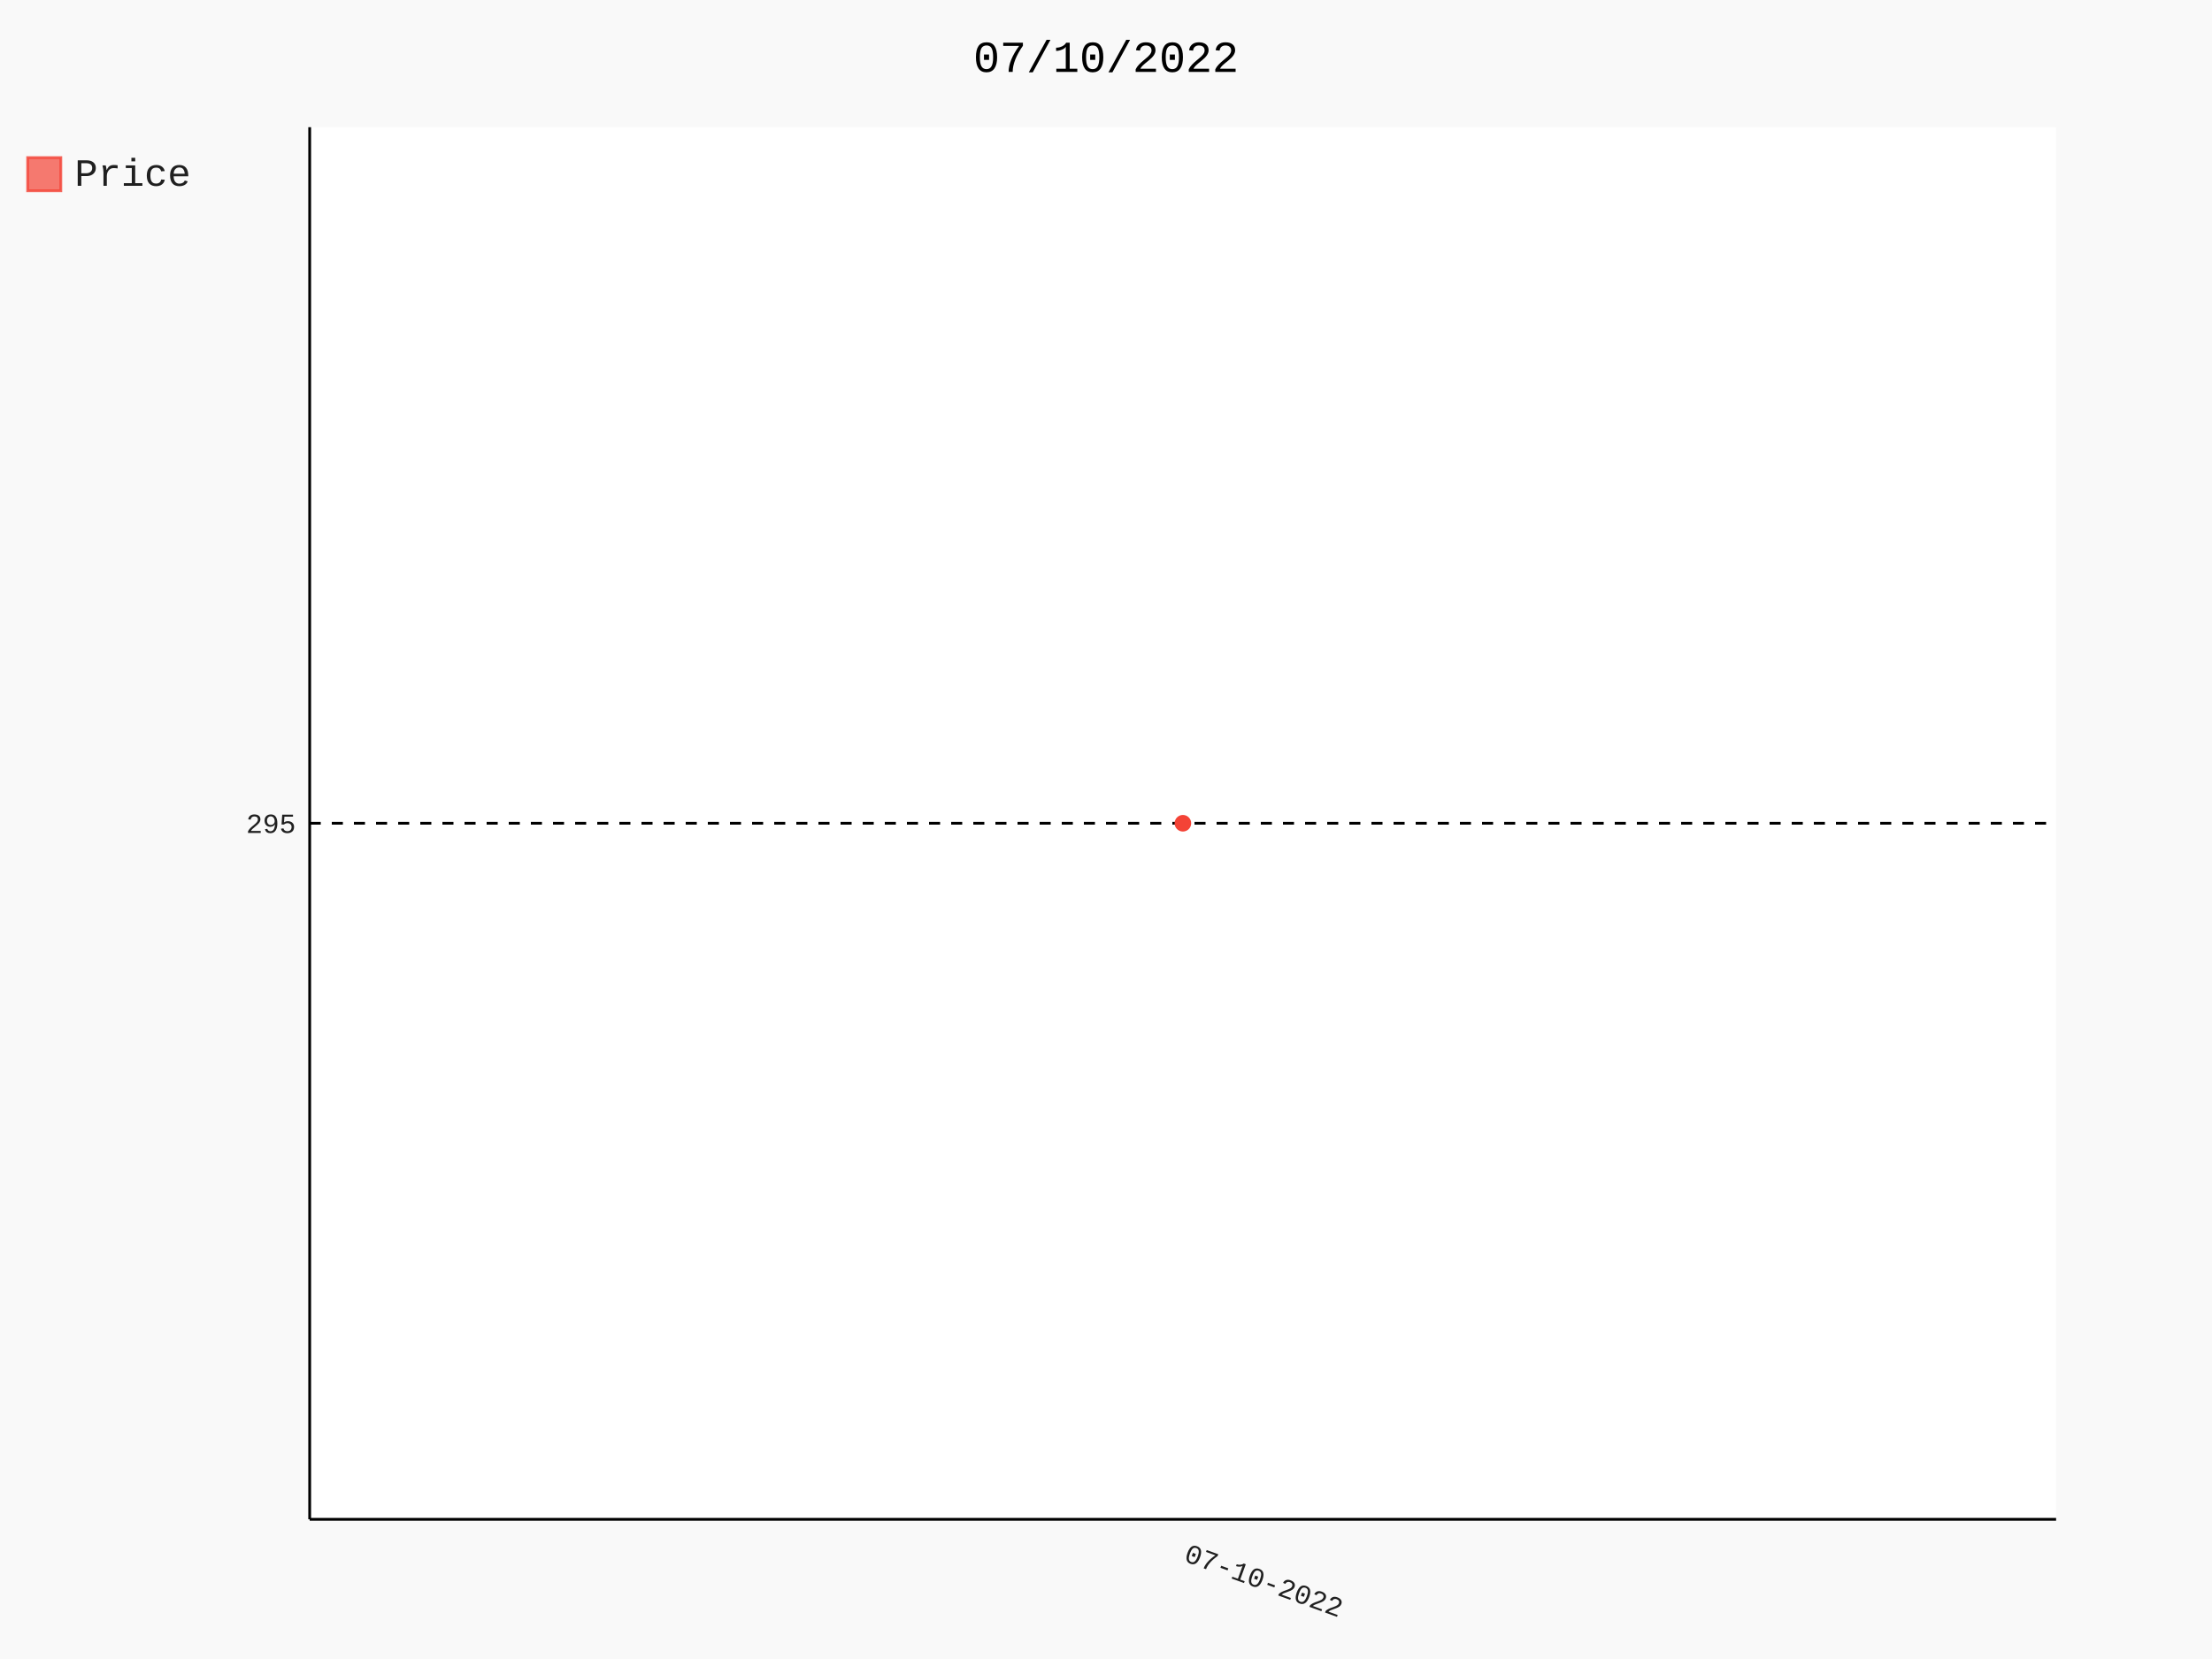
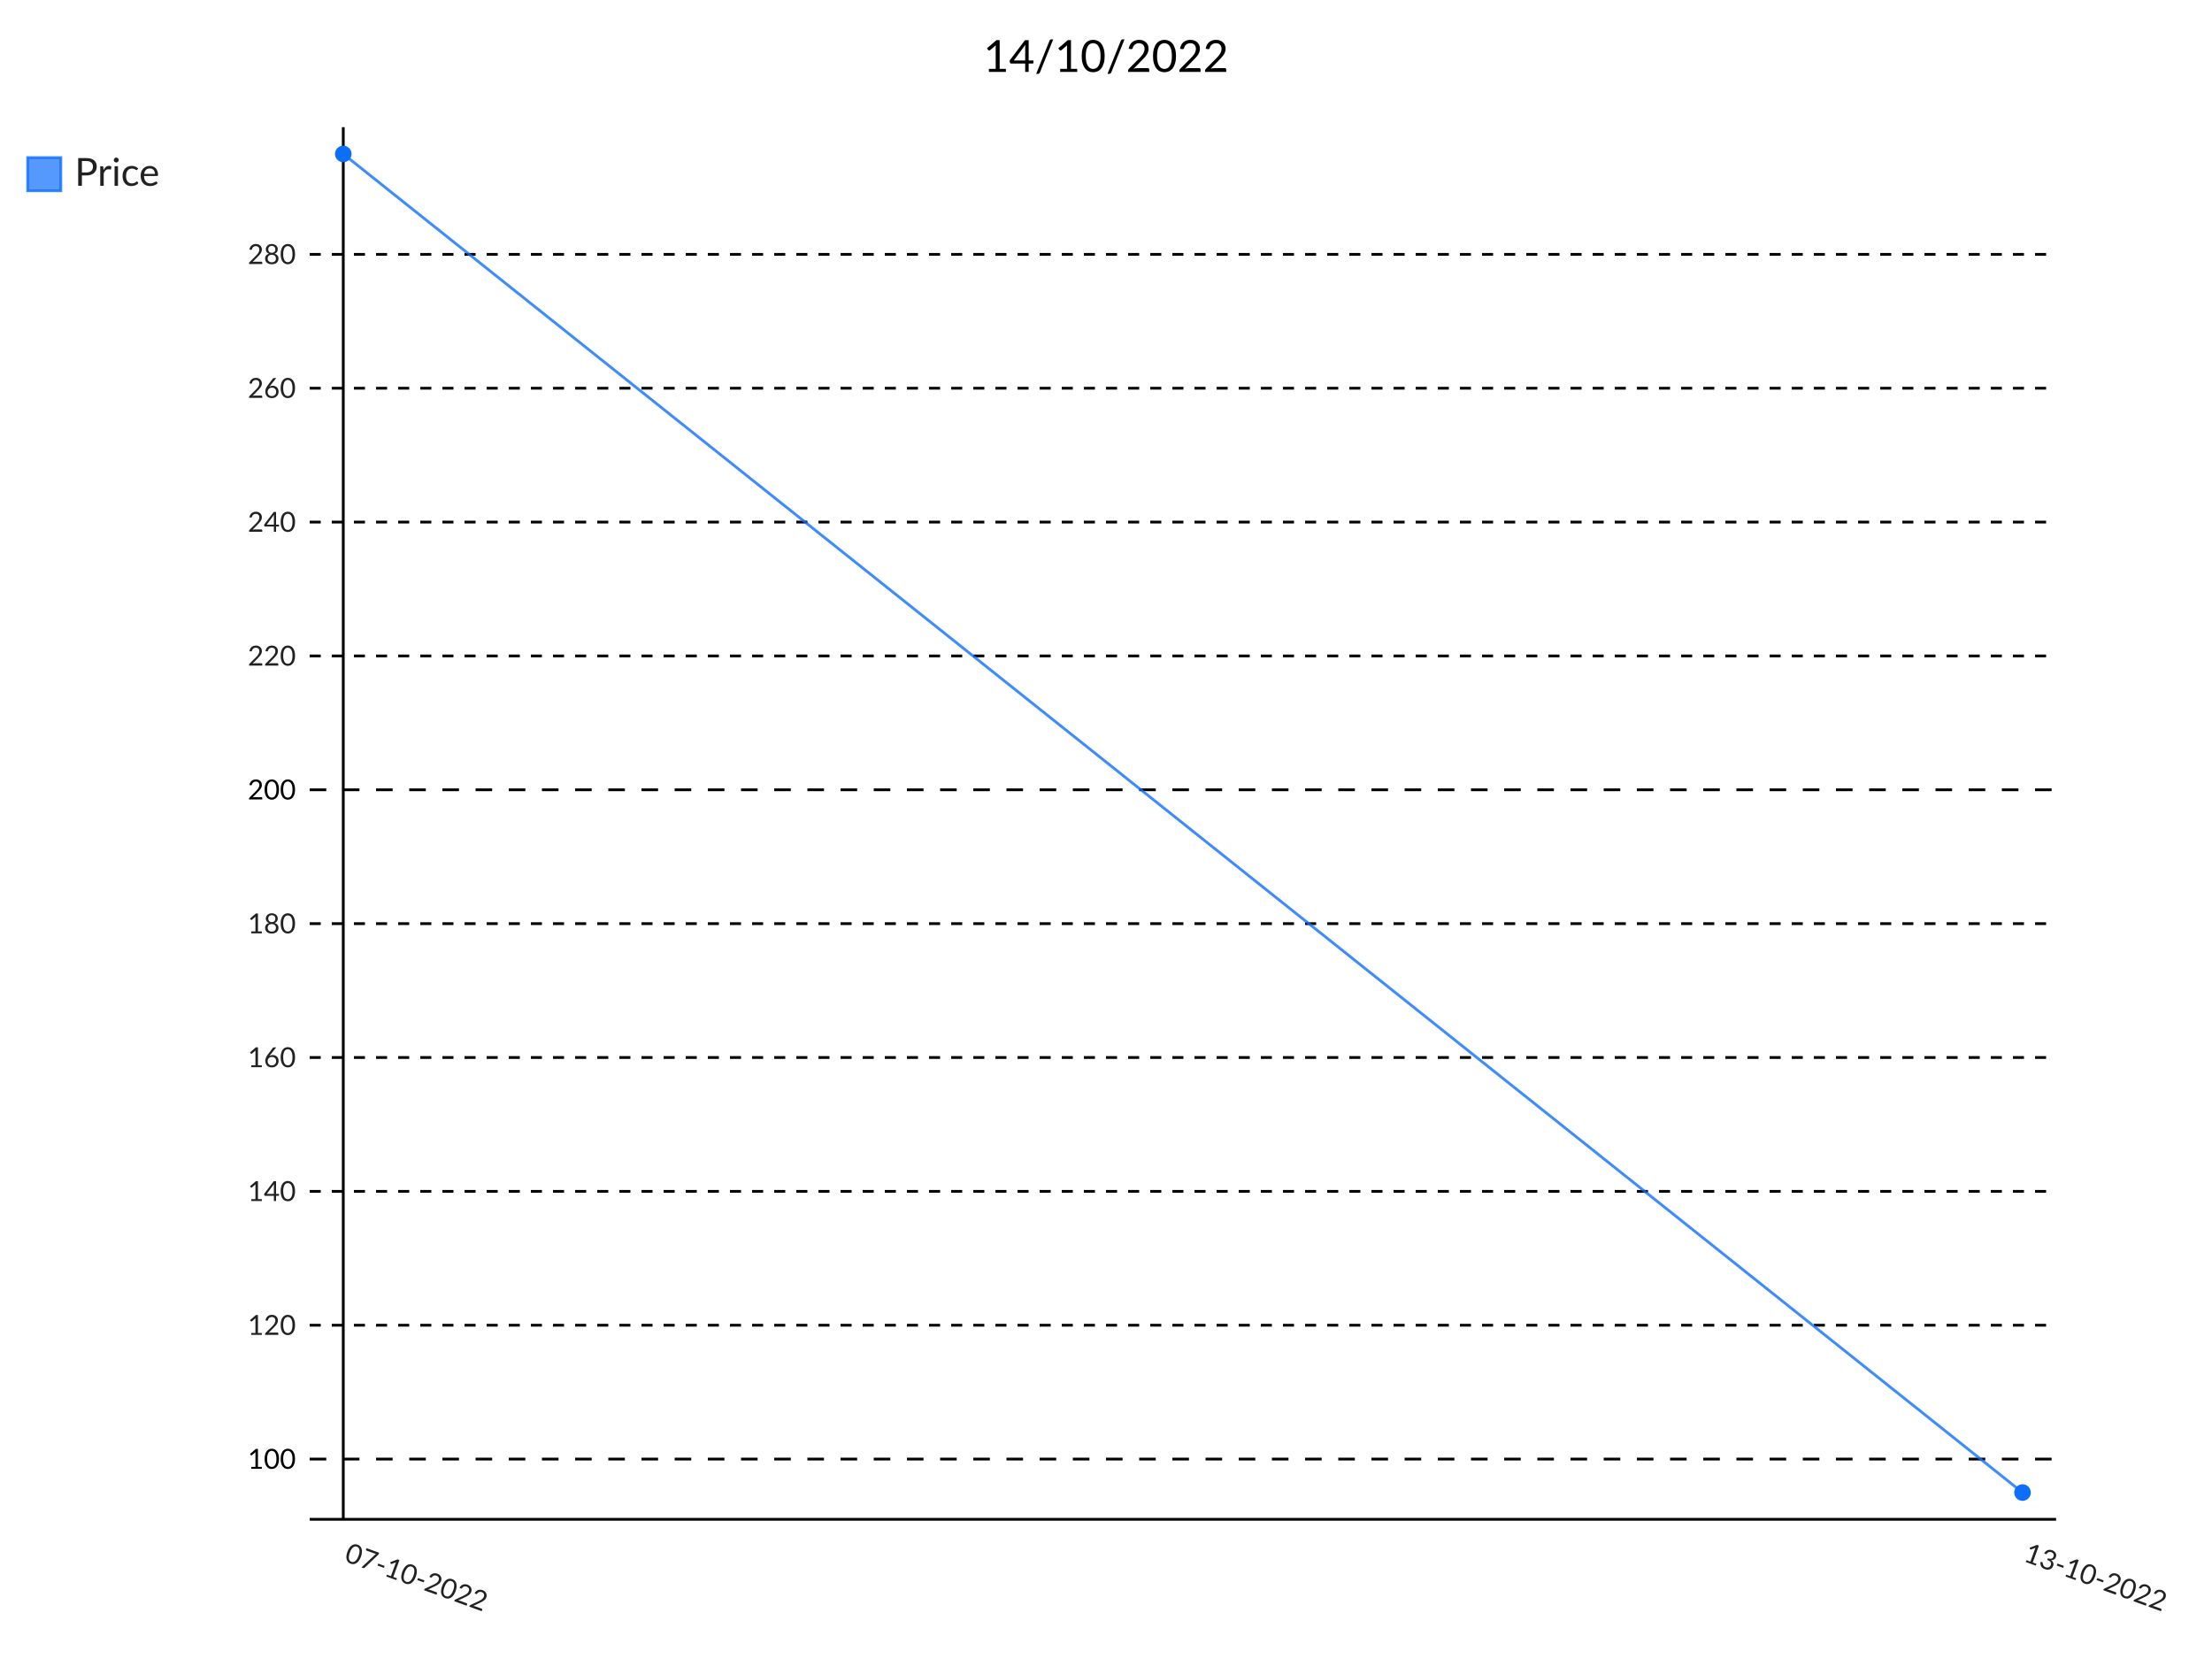
- <svg xmlns="http://www.w3.org/2000/svg" id="chart-04f07f0d-930f-4d4b-8d80-61f98ab92151" class="pygal-chart" viewBox="0 0 800 600">
+ <svg xmlns="http://www.w3.org/2000/svg" id="chart-ac46dd94-bdf7-42dc-b608-1374817da853" class="pygal-chart" viewBox="0 0 800 600">
  <defs>
-     <style type="text/css">#chart-04f07f0d-930f-4d4b-8d80-61f98ab92151{-webkit-user-select:none;-webkit-font-smoothing:antialiased;font-family:Consolas,"Liberation Mono",Menlo,Courier,monospace}#chart-04f07f0d-930f-4d4b-8d80-61f98ab92151 .title{font-family:Consolas,"Liberation Mono",Menlo,Courier,monospace;font-size:16px}#chart-04f07f0d-930f-4d4b-8d80-61f98ab92151 .legends .legend text{font-family:Consolas,"Liberation Mono",Menlo,Courier,monospace;font-size:14px}#chart-04f07f0d-930f-4d4b-8d80-61f98ab92151 .axis text{font-family:Consolas,"Liberation Mono",Menlo,Courier,monospace;font-size:10px}#chart-04f07f0d-930f-4d4b-8d80-61f98ab92151 .axis text.major{font-family:Consolas,"Liberation Mono",Menlo,Courier,monospace;font-size:10px}#chart-04f07f0d-930f-4d4b-8d80-61f98ab92151 .text-overlay text.value{font-family:Consolas,"Liberation Mono",Menlo,Courier,monospace;font-size:16px}#chart-04f07f0d-930f-4d4b-8d80-61f98ab92151 .text-overlay text.label{font-family:Consolas,"Liberation Mono",Menlo,Courier,monospace;font-size:10px}#chart-04f07f0d-930f-4d4b-8d80-61f98ab92151 .tooltip{font-family:Consolas,"Liberation Mono",Menlo,Courier,monospace;font-size:14px}#chart-04f07f0d-930f-4d4b-8d80-61f98ab92151 text.no_data{font-family:Consolas,"Liberation Mono",Menlo,Courier,monospace;font-size:64px}
- #chart-04f07f0d-930f-4d4b-8d80-61f98ab92151{background-color:rgba(249,249,249,1)}#chart-04f07f0d-930f-4d4b-8d80-61f98ab92151 path,#chart-04f07f0d-930f-4d4b-8d80-61f98ab92151 line,#chart-04f07f0d-930f-4d4b-8d80-61f98ab92151 rect,#chart-04f07f0d-930f-4d4b-8d80-61f98ab92151 circle{-webkit-transition:150ms;-moz-transition:150ms;transition:150ms}#chart-04f07f0d-930f-4d4b-8d80-61f98ab92151 .graph &gt; .background{fill:rgba(249,249,249,1)}#chart-04f07f0d-930f-4d4b-8d80-61f98ab92151 .plot &gt; .background{fill:rgba(255,255,255,1)}#chart-04f07f0d-930f-4d4b-8d80-61f98ab92151 .graph{fill:rgba(0,0,0,.87)}#chart-04f07f0d-930f-4d4b-8d80-61f98ab92151 text.no_data{fill:rgba(0,0,0,1)}#chart-04f07f0d-930f-4d4b-8d80-61f98ab92151 .title{fill:rgba(0,0,0,1)}#chart-04f07f0d-930f-4d4b-8d80-61f98ab92151 .legends .legend text{fill:rgba(0,0,0,.87)}#chart-04f07f0d-930f-4d4b-8d80-61f98ab92151 .legends .legend:hover text{fill:rgba(0,0,0,1)}#chart-04f07f0d-930f-4d4b-8d80-61f98ab92151 .axis .line{stroke:rgba(0,0,0,1)}#chart-04f07f0d-930f-4d4b-8d80-61f98ab92151 .axis .guide.line{stroke:rgba(0,0,0,.54)}#chart-04f07f0d-930f-4d4b-8d80-61f98ab92151 .axis .major.line{stroke:rgba(0,0,0,.87)}#chart-04f07f0d-930f-4d4b-8d80-61f98ab92151 .axis text.major{fill:rgba(0,0,0,1)}#chart-04f07f0d-930f-4d4b-8d80-61f98ab92151 .axis.y .guides:hover .guide.line,#chart-04f07f0d-930f-4d4b-8d80-61f98ab92151 .line-graph .axis.x .guides:hover .guide.line,#chart-04f07f0d-930f-4d4b-8d80-61f98ab92151 .stackedline-graph .axis.x .guides:hover .guide.line,#chart-04f07f0d-930f-4d4b-8d80-61f98ab92151 .xy-graph .axis.x .guides:hover .guide.line{stroke:rgba(0,0,0,1)}#chart-04f07f0d-930f-4d4b-8d80-61f98ab92151 .axis .guides:hover text{fill:rgba(0,0,0,1)}#chart-04f07f0d-930f-4d4b-8d80-61f98ab92151 .reactive{fill-opacity:.7;stroke-opacity:.8;stroke-width:1}#chart-04f07f0d-930f-4d4b-8d80-61f98ab92151 .ci{stroke:rgba(0,0,0,.87)}#chart-04f07f0d-930f-4d4b-8d80-61f98ab92151 .reactive.active,#chart-04f07f0d-930f-4d4b-8d80-61f98ab92151 .active .reactive{fill-opacity:.8;stroke-opacity:.9;stroke-width:4}#chart-04f07f0d-930f-4d4b-8d80-61f98ab92151 .ci .reactive.active{stroke-width:1.5}#chart-04f07f0d-930f-4d4b-8d80-61f98ab92151 .series text{fill:rgba(0,0,0,1)}#chart-04f07f0d-930f-4d4b-8d80-61f98ab92151 .tooltip rect{fill:rgba(255,255,255,1);stroke:rgba(0,0,0,1);-webkit-transition:opacity 150ms;-moz-transition:opacity 150ms;transition:opacity 150ms}#chart-04f07f0d-930f-4d4b-8d80-61f98ab92151 .tooltip .label{fill:rgba(0,0,0,.87)}#chart-04f07f0d-930f-4d4b-8d80-61f98ab92151 .tooltip .label{fill:rgba(0,0,0,.87)}#chart-04f07f0d-930f-4d4b-8d80-61f98ab92151 .tooltip .legend{font-size:.8em;fill:rgba(0,0,0,.54)}#chart-04f07f0d-930f-4d4b-8d80-61f98ab92151 .tooltip .x_label{font-size:.6em;fill:rgba(0,0,0,1)}#chart-04f07f0d-930f-4d4b-8d80-61f98ab92151 .tooltip .xlink{font-size:.5em;text-decoration:underline}#chart-04f07f0d-930f-4d4b-8d80-61f98ab92151 .tooltip .value{font-size:1.5em}#chart-04f07f0d-930f-4d4b-8d80-61f98ab92151 .bound{font-size:.5em}#chart-04f07f0d-930f-4d4b-8d80-61f98ab92151 .max-value{font-size:.75em;fill:rgba(0,0,0,.54)}#chart-04f07f0d-930f-4d4b-8d80-61f98ab92151 .map-element{fill:rgba(255,255,255,1);stroke:rgba(0,0,0,.54) !important}#chart-04f07f0d-930f-4d4b-8d80-61f98ab92151 .map-element .reactive{fill-opacity:inherit;stroke-opacity:inherit}#chart-04f07f0d-930f-4d4b-8d80-61f98ab92151 .color-0,#chart-04f07f0d-930f-4d4b-8d80-61f98ab92151 .color-0 a:visited{stroke:#F44336;fill:#F44336}#chart-04f07f0d-930f-4d4b-8d80-61f98ab92151 .text-overlay .color-0 text{fill:black}
- #chart-04f07f0d-930f-4d4b-8d80-61f98ab92151 text.no_data{text-anchor:middle}#chart-04f07f0d-930f-4d4b-8d80-61f98ab92151 .guide.line{fill:none}#chart-04f07f0d-930f-4d4b-8d80-61f98ab92151 .centered{text-anchor:middle}#chart-04f07f0d-930f-4d4b-8d80-61f98ab92151 .title{text-anchor:middle}#chart-04f07f0d-930f-4d4b-8d80-61f98ab92151 .legends .legend text{fill-opacity:1}#chart-04f07f0d-930f-4d4b-8d80-61f98ab92151 .axis.x text{text-anchor:middle}#chart-04f07f0d-930f-4d4b-8d80-61f98ab92151 .axis.x:not(.web) text[transform]{text-anchor:start}#chart-04f07f0d-930f-4d4b-8d80-61f98ab92151 .axis.x:not(.web) text[transform].backwards{text-anchor:end}#chart-04f07f0d-930f-4d4b-8d80-61f98ab92151 .axis.y text{text-anchor:end}#chart-04f07f0d-930f-4d4b-8d80-61f98ab92151 .axis.y text[transform].backwards{text-anchor:start}#chart-04f07f0d-930f-4d4b-8d80-61f98ab92151 .axis.y2 text{text-anchor:start}#chart-04f07f0d-930f-4d4b-8d80-61f98ab92151 .axis.y2 text[transform].backwards{text-anchor:end}#chart-04f07f0d-930f-4d4b-8d80-61f98ab92151 .axis .guide.line{stroke-dasharray:4,4;stroke:black}#chart-04f07f0d-930f-4d4b-8d80-61f98ab92151 .axis .major.guide.line{stroke-dasharray:6,6;stroke:black}#chart-04f07f0d-930f-4d4b-8d80-61f98ab92151 .horizontal .axis.y .guide.line,#chart-04f07f0d-930f-4d4b-8d80-61f98ab92151 .horizontal .axis.y2 .guide.line,#chart-04f07f0d-930f-4d4b-8d80-61f98ab92151 .vertical .axis.x .guide.line{opacity:0}#chart-04f07f0d-930f-4d4b-8d80-61f98ab92151 .horizontal .axis.always_show .guide.line,#chart-04f07f0d-930f-4d4b-8d80-61f98ab92151 .vertical .axis.always_show .guide.line{opacity:1 !important}#chart-04f07f0d-930f-4d4b-8d80-61f98ab92151 .axis.y .guides:hover .guide.line,#chart-04f07f0d-930f-4d4b-8d80-61f98ab92151 .axis.y2 .guides:hover .guide.line,#chart-04f07f0d-930f-4d4b-8d80-61f98ab92151 .axis.x .guides:hover .guide.line{opacity:1}#chart-04f07f0d-930f-4d4b-8d80-61f98ab92151 .axis .guides:hover text{opacity:1}#chart-04f07f0d-930f-4d4b-8d80-61f98ab92151 .nofill{fill:none}#chart-04f07f0d-930f-4d4b-8d80-61f98ab92151 .subtle-fill{fill-opacity:.2}#chart-04f07f0d-930f-4d4b-8d80-61f98ab92151 .dot{stroke-width:1px;fill-opacity:1;stroke-opacity:1}#chart-04f07f0d-930f-4d4b-8d80-61f98ab92151 .dot.active{stroke-width:5px}#chart-04f07f0d-930f-4d4b-8d80-61f98ab92151 .dot.negative{fill:transparent}#chart-04f07f0d-930f-4d4b-8d80-61f98ab92151 text,#chart-04f07f0d-930f-4d4b-8d80-61f98ab92151 tspan{stroke:none !important}#chart-04f07f0d-930f-4d4b-8d80-61f98ab92151 .series text.active{opacity:1}#chart-04f07f0d-930f-4d4b-8d80-61f98ab92151 .tooltip rect{fill-opacity:.95;stroke-width:.5}#chart-04f07f0d-930f-4d4b-8d80-61f98ab92151 .tooltip text{fill-opacity:1}#chart-04f07f0d-930f-4d4b-8d80-61f98ab92151 .showable{visibility:hidden}#chart-04f07f0d-930f-4d4b-8d80-61f98ab92151 .showable.shown{visibility:visible}#chart-04f07f0d-930f-4d4b-8d80-61f98ab92151 .gauge-background{fill:rgba(229,229,229,1);stroke:none}#chart-04f07f0d-930f-4d4b-8d80-61f98ab92151 .bg-lines{stroke:rgba(249,249,249,1);stroke-width:2px}</style>
+     <style type="text/css">#chart-ac46dd94-bdf7-42dc-b608-1374817da853{-webkit-user-select:none;-webkit-font-smoothing:antialiased;font-family:Lato,-apple-system,BlinkMacSystemFont,Segoe UI,Roboto,Helvetica Neue,Arial,sans-serif,Apple Color Emoji,Segoe UI Emoji,Segoe UI Symbol,Noto Color Emoji}#chart-ac46dd94-bdf7-42dc-b608-1374817da853 .title{font-family:Lato,-apple-system,BlinkMacSystemFont,Segoe UI,Roboto,Helvetica Neue,Arial,sans-serif,Apple Color Emoji,Segoe UI Emoji,Segoe UI Symbol,Noto Color Emoji;font-size:16px}#chart-ac46dd94-bdf7-42dc-b608-1374817da853 .legends .legend text{font-family:Lato,-apple-system,BlinkMacSystemFont,Segoe UI,Roboto,Helvetica Neue,Arial,sans-serif,Apple Color Emoji,Segoe UI Emoji,Segoe UI Symbol,Noto Color Emoji;font-size:14px}#chart-ac46dd94-bdf7-42dc-b608-1374817da853 .axis text{font-family:Lato,-apple-system,BlinkMacSystemFont,Segoe UI,Roboto,Helvetica Neue,Arial,sans-serif,Apple Color Emoji,Segoe UI Emoji,Segoe UI Symbol,Noto Color Emoji;font-size:10px}#chart-ac46dd94-bdf7-42dc-b608-1374817da853 .axis text.major{font-family:Lato,-apple-system,BlinkMacSystemFont,Segoe UI,Roboto,Helvetica Neue,Arial,sans-serif,Apple Color Emoji,Segoe UI Emoji,Segoe UI Symbol,Noto Color Emoji;font-size:10px}#chart-ac46dd94-bdf7-42dc-b608-1374817da853 .text-overlay text.value{font-family:Lato,-apple-system,BlinkMacSystemFont,Segoe UI,Roboto,Helvetica Neue,Arial,sans-serif,Apple Color Emoji,Segoe UI Emoji,Segoe UI Symbol,Noto Color Emoji;font-size:16px}#chart-ac46dd94-bdf7-42dc-b608-1374817da853 .text-overlay text.label{font-family:Lato,-apple-system,BlinkMacSystemFont,Segoe UI,Roboto,Helvetica Neue,Arial,sans-serif,Apple Color Emoji,Segoe UI Emoji,Segoe UI Symbol,Noto Color Emoji;font-size:10px}#chart-ac46dd94-bdf7-42dc-b608-1374817da853 .tooltip{font-family:Lato,-apple-system,BlinkMacSystemFont,Segoe UI,Roboto,Helvetica Neue,Arial,sans-serif,Apple Color Emoji,Segoe UI Emoji,Segoe UI Symbol,Noto Color Emoji;font-size:14px}#chart-ac46dd94-bdf7-42dc-b608-1374817da853 text.no_data{font-family:Lato,-apple-system,BlinkMacSystemFont,Segoe UI,Roboto,Helvetica Neue,Arial,sans-serif,Apple Color Emoji,Segoe UI Emoji,Segoe UI Symbol,Noto Color Emoji;font-size:64px}
+ #chart-ac46dd94-bdf7-42dc-b608-1374817da853{background-color:transparent}#chart-ac46dd94-bdf7-42dc-b608-1374817da853 path,#chart-ac46dd94-bdf7-42dc-b608-1374817da853 line,#chart-ac46dd94-bdf7-42dc-b608-1374817da853 rect,#chart-ac46dd94-bdf7-42dc-b608-1374817da853 circle{-webkit-transition:150ms;-moz-transition:150ms;transition:150ms}#chart-ac46dd94-bdf7-42dc-b608-1374817da853 .graph &gt; .background{fill:transparent}#chart-ac46dd94-bdf7-42dc-b608-1374817da853 .plot &gt; .background{fill:transparent}#chart-ac46dd94-bdf7-42dc-b608-1374817da853 .graph{fill:rgba(0,0,0,.87)}#chart-ac46dd94-bdf7-42dc-b608-1374817da853 text.no_data{fill:rgba(0,0,0,1)}#chart-ac46dd94-bdf7-42dc-b608-1374817da853 .title{fill:rgba(0,0,0,1)}#chart-ac46dd94-bdf7-42dc-b608-1374817da853 .legends .legend text{fill:rgba(0,0,0,.87)}#chart-ac46dd94-bdf7-42dc-b608-1374817da853 .legends .legend:hover text{fill:rgba(0,0,0,1)}#chart-ac46dd94-bdf7-42dc-b608-1374817da853 .axis .line{stroke:rgba(0,0,0,1)}#chart-ac46dd94-bdf7-42dc-b608-1374817da853 .axis .guide.line{stroke:rgba(0,0,0,.54)}#chart-ac46dd94-bdf7-42dc-b608-1374817da853 .axis .major.line{stroke:rgba(0,0,0,.87)}#chart-ac46dd94-bdf7-42dc-b608-1374817da853 .axis text.major{fill:rgba(0,0,0,1)}#chart-ac46dd94-bdf7-42dc-b608-1374817da853 .axis.y .guides:hover .guide.line,#chart-ac46dd94-bdf7-42dc-b608-1374817da853 .line-graph .axis.x .guides:hover .guide.line,#chart-ac46dd94-bdf7-42dc-b608-1374817da853 .stackedline-graph .axis.x .guides:hover .guide.line,#chart-ac46dd94-bdf7-42dc-b608-1374817da853 .xy-graph .axis.x .guides:hover .guide.line{stroke:rgba(0,0,0,1)}#chart-ac46dd94-bdf7-42dc-b608-1374817da853 .axis .guides:hover text{fill:rgba(0,0,0,1)}#chart-ac46dd94-bdf7-42dc-b608-1374817da853 .reactive{fill-opacity:.7;stroke-opacity:.8;stroke-width:1}#chart-ac46dd94-bdf7-42dc-b608-1374817da853 .ci{stroke:rgba(0,0,0,.87)}#chart-ac46dd94-bdf7-42dc-b608-1374817da853 .reactive.active,#chart-ac46dd94-bdf7-42dc-b608-1374817da853 .active .reactive{fill-opacity:.8;stroke-opacity:.9;stroke-width:4}#chart-ac46dd94-bdf7-42dc-b608-1374817da853 .ci .reactive.active{stroke-width:1.5}#chart-ac46dd94-bdf7-42dc-b608-1374817da853 .series text{fill:rgba(0,0,0,1)}#chart-ac46dd94-bdf7-42dc-b608-1374817da853 .tooltip rect{fill:transparent;stroke:rgba(0,0,0,1);-webkit-transition:opacity 150ms;-moz-transition:opacity 150ms;transition:opacity 150ms}#chart-ac46dd94-bdf7-42dc-b608-1374817da853 .tooltip .label{fill:rgba(0,0,0,.87)}#chart-ac46dd94-bdf7-42dc-b608-1374817da853 .tooltip .label{fill:rgba(0,0,0,.87)}#chart-ac46dd94-bdf7-42dc-b608-1374817da853 .tooltip .legend{font-size:.8em;fill:rgba(0,0,0,.54)}#chart-ac46dd94-bdf7-42dc-b608-1374817da853 .tooltip .x_label{font-size:.6em;fill:rgba(0,0,0,1)}#chart-ac46dd94-bdf7-42dc-b608-1374817da853 .tooltip .xlink{font-size:.5em;text-decoration:underline}#chart-ac46dd94-bdf7-42dc-b608-1374817da853 .tooltip .value{font-size:1.5em}#chart-ac46dd94-bdf7-42dc-b608-1374817da853 .bound{font-size:.5em}#chart-ac46dd94-bdf7-42dc-b608-1374817da853 .max-value{font-size:.75em;fill:rgba(0,0,0,.54)}#chart-ac46dd94-bdf7-42dc-b608-1374817da853 .map-element{fill:transparent;stroke:rgba(0,0,0,.54) !important}#chart-ac46dd94-bdf7-42dc-b608-1374817da853 .map-element .reactive{fill-opacity:inherit;stroke-opacity:inherit}#chart-ac46dd94-bdf7-42dc-b608-1374817da853 .color-0,#chart-ac46dd94-bdf7-42dc-b608-1374817da853 .color-0 a:visited{stroke:#0d6efd;fill:#0d6efd}#chart-ac46dd94-bdf7-42dc-b608-1374817da853 .text-overlay .color-0 text{fill:black}
+ #chart-ac46dd94-bdf7-42dc-b608-1374817da853 text.no_data{text-anchor:middle}#chart-ac46dd94-bdf7-42dc-b608-1374817da853 .guide.line{fill:none}#chart-ac46dd94-bdf7-42dc-b608-1374817da853 .centered{text-anchor:middle}#chart-ac46dd94-bdf7-42dc-b608-1374817da853 .title{text-anchor:middle}#chart-ac46dd94-bdf7-42dc-b608-1374817da853 .legends .legend text{fill-opacity:1}#chart-ac46dd94-bdf7-42dc-b608-1374817da853 .axis.x text{text-anchor:middle}#chart-ac46dd94-bdf7-42dc-b608-1374817da853 .axis.x:not(.web) text[transform]{text-anchor:start}#chart-ac46dd94-bdf7-42dc-b608-1374817da853 .axis.x:not(.web) text[transform].backwards{text-anchor:end}#chart-ac46dd94-bdf7-42dc-b608-1374817da853 .axis.y text{text-anchor:end}#chart-ac46dd94-bdf7-42dc-b608-1374817da853 .axis.y text[transform].backwards{text-anchor:start}#chart-ac46dd94-bdf7-42dc-b608-1374817da853 .axis.y2 text{text-anchor:start}#chart-ac46dd94-bdf7-42dc-b608-1374817da853 .axis.y2 text[transform].backwards{text-anchor:end}#chart-ac46dd94-bdf7-42dc-b608-1374817da853 .axis .guide.line{stroke-dasharray:4,4;stroke:black}#chart-ac46dd94-bdf7-42dc-b608-1374817da853 .axis .major.guide.line{stroke-dasharray:6,6;stroke:black}#chart-ac46dd94-bdf7-42dc-b608-1374817da853 .horizontal .axis.y .guide.line,#chart-ac46dd94-bdf7-42dc-b608-1374817da853 .horizontal .axis.y2 .guide.line,#chart-ac46dd94-bdf7-42dc-b608-1374817da853 .vertical .axis.x .guide.line{opacity:0}#chart-ac46dd94-bdf7-42dc-b608-1374817da853 .horizontal .axis.always_show .guide.line,#chart-ac46dd94-bdf7-42dc-b608-1374817da853 .vertical .axis.always_show .guide.line{opacity:1 !important}#chart-ac46dd94-bdf7-42dc-b608-1374817da853 .axis.y .guides:hover .guide.line,#chart-ac46dd94-bdf7-42dc-b608-1374817da853 .axis.y2 .guides:hover .guide.line,#chart-ac46dd94-bdf7-42dc-b608-1374817da853 .axis.x .guides:hover .guide.line{opacity:1}#chart-ac46dd94-bdf7-42dc-b608-1374817da853 .axis .guides:hover text{opacity:1}#chart-ac46dd94-bdf7-42dc-b608-1374817da853 .nofill{fill:none}#chart-ac46dd94-bdf7-42dc-b608-1374817da853 .subtle-fill{fill-opacity:.2}#chart-ac46dd94-bdf7-42dc-b608-1374817da853 .dot{stroke-width:1px;fill-opacity:1;stroke-opacity:1}#chart-ac46dd94-bdf7-42dc-b608-1374817da853 .dot.active{stroke-width:5px}#chart-ac46dd94-bdf7-42dc-b608-1374817da853 .dot.negative{fill:transparent}#chart-ac46dd94-bdf7-42dc-b608-1374817da853 text,#chart-ac46dd94-bdf7-42dc-b608-1374817da853 tspan{stroke:none !important}#chart-ac46dd94-bdf7-42dc-b608-1374817da853 .series text.active{opacity:1}#chart-ac46dd94-bdf7-42dc-b608-1374817da853 .tooltip rect{fill-opacity:.95;stroke-width:.5}#chart-ac46dd94-bdf7-42dc-b608-1374817da853 .tooltip text{fill-opacity:1}#chart-ac46dd94-bdf7-42dc-b608-1374817da853 .showable{visibility:hidden}#chart-ac46dd94-bdf7-42dc-b608-1374817da853 .showable.shown{visibility:visible}#chart-ac46dd94-bdf7-42dc-b608-1374817da853 .gauge-background{fill:rgba(229,229,229,1);stroke:none}#chart-ac46dd94-bdf7-42dc-b608-1374817da853 .bg-lines{stroke:transparent;stroke-width:2px}</style>
  </defs>
  <g class="graph line-graph vertical">
    <rect x="0" y="0" width="800" height="600" class="background" />
    <g transform="translate(112, 46)" class="plot">
      <rect x="0" y="0" width="631.618" height="503.479" class="background" />
      <g class="axis y always_show">
        <path d="M0 503.479 h631.618" class="line" />
        <g class="guides">
-           <path d="M0 251.739 h631.618" class="guide line" />
-           <text x="-5" y="255.239" class="">295</text>
+           <path d="M0 481.694 h631.618" class="major guide line" />
+           <text x="-5" y="485.194" class="major">100</text>
+         </g>
+         <g class="guides">
+           <path d="M0 433.282 h631.618" class="guide line" />
+           <text x="-5" y="436.782" class="">120</text>
+         </g>
+         <g class="guides">
+           <path d="M0 384.871 h631.618" class="guide line" />
+           <text x="-5" y="388.371" class="">140</text>
+         </g>
+         <g class="guides">
+           <path d="M0 336.459 h631.618" class="guide line" />
+           <text x="-5" y="339.959" class="">160</text>
+         </g>
+         <g class="guides">
+           <path d="M0 288.048 h631.618" class="guide line" />
+           <text x="-5" y="291.548" class="">180</text>
+         </g>
+         <g class="guides">
+           <path d="M0 239.637 h631.618" class="major guide line" />
+           <text x="-5" y="243.137" class="major">200</text>
+         </g>
+         <g class="guides">
+           <path d="M0 191.225 h631.618" class="guide line" />
+           <text x="-5" y="194.725" class="">220</text>
+         </g>
+         <g class="guides">
+           <path d="M0 142.814 h631.618" class="guide line" />
+           <text x="-5" y="146.314" class="">240</text>
+         </g>
+         <g class="guides">
+           <path d="M0 94.402 h631.618" class="guide line" />
+           <text x="-5" y="97.902" class="">260</text>
+         </g>
+         <g class="guides">
+           <path d="M0 45.991 h631.618" class="guide line" />
+           <text x="-5" y="49.491" class="">280</text>
        </g>
      </g>
      <g class="axis x">
-         <path d="M0 0 v503.479" class="line" />
        <g class="guides">
-           <path d="M315.809 0 v503.479" class="guide line" />
-           <text x="315.809" y="518.479" class="" transform="rotate(20 315.8092 518.4788)">07-10-2022</text>
+           <path d="M12.147 0 v503.479" class="line" />
+           <text x="12.147" y="518.479" class="" transform="rotate(20 12.14651 518.4788)">07-10-2022</text>
+         </g>
+         <g class="guides">
+           <path d="M619.472 0 v503.479" class="guide line" />
+           <text x="619.472" y="518.479" class="" transform="rotate(20 619.4719 518.4788)">13-10-2022</text>
        </g>
      </g>
-       <g class="series serie-0 color-0" />
+       <g class="series serie-0 color-0">
+         <path d="M12.147 9.682 L619.472 493.797" class="line reactive nofill" />
+       </g>
    </g>
    <g class="titles">
-       <text x="400.0" y="26" class="title plot_title">07/10/2022</text>
+       <text x="400.0" y="26" class="title plot_title">14/10/2022</text>
    </g>
    <g transform="translate(112, 46)" class="plot overlay">
      <g class="series serie-0 color-0">
        <g class="dots">
-           <circle cx="315.809" cy="251.739" r="2.5" class="dot reactive tooltip-trigger" />
+           <circle cx="12.147" cy="9.682" r="2.5" class="dot reactive tooltip-trigger" />
+         </g>
+         <g class="dots">
+           <circle cx="619.472" cy="493.797" r="2.5" class="dot reactive tooltip-trigger" />
        </g>
      </g>
    </g>
    <g transform="translate(112, 46)" class="plot text-overlay">
      <g class="series serie-0 color-0" />
    </g>
    <g transform="translate(112, 46)" class="plot tooltip-overlay">
      <g transform="translate(0 0)" style="opacity: 0" class="tooltip">
        <rect rx="0" ry="0" width="0" height="0" class="tooltip-box" />
        <g class="text" />
      </g>
    </g>
    <g transform="translate(10, 56)" class="legends">
      <g id="activate-serie-0" class="legend reactive activate-serie">
        <rect x="0.0" y="1.0" width="12" height="12" class="color-0 reactive" />
        <text x="17.0" y="11.2">Price</text>
      </g>
    </g>
    <g transform="translate(753, 56)" class="legends" />
  </g>
</svg>
